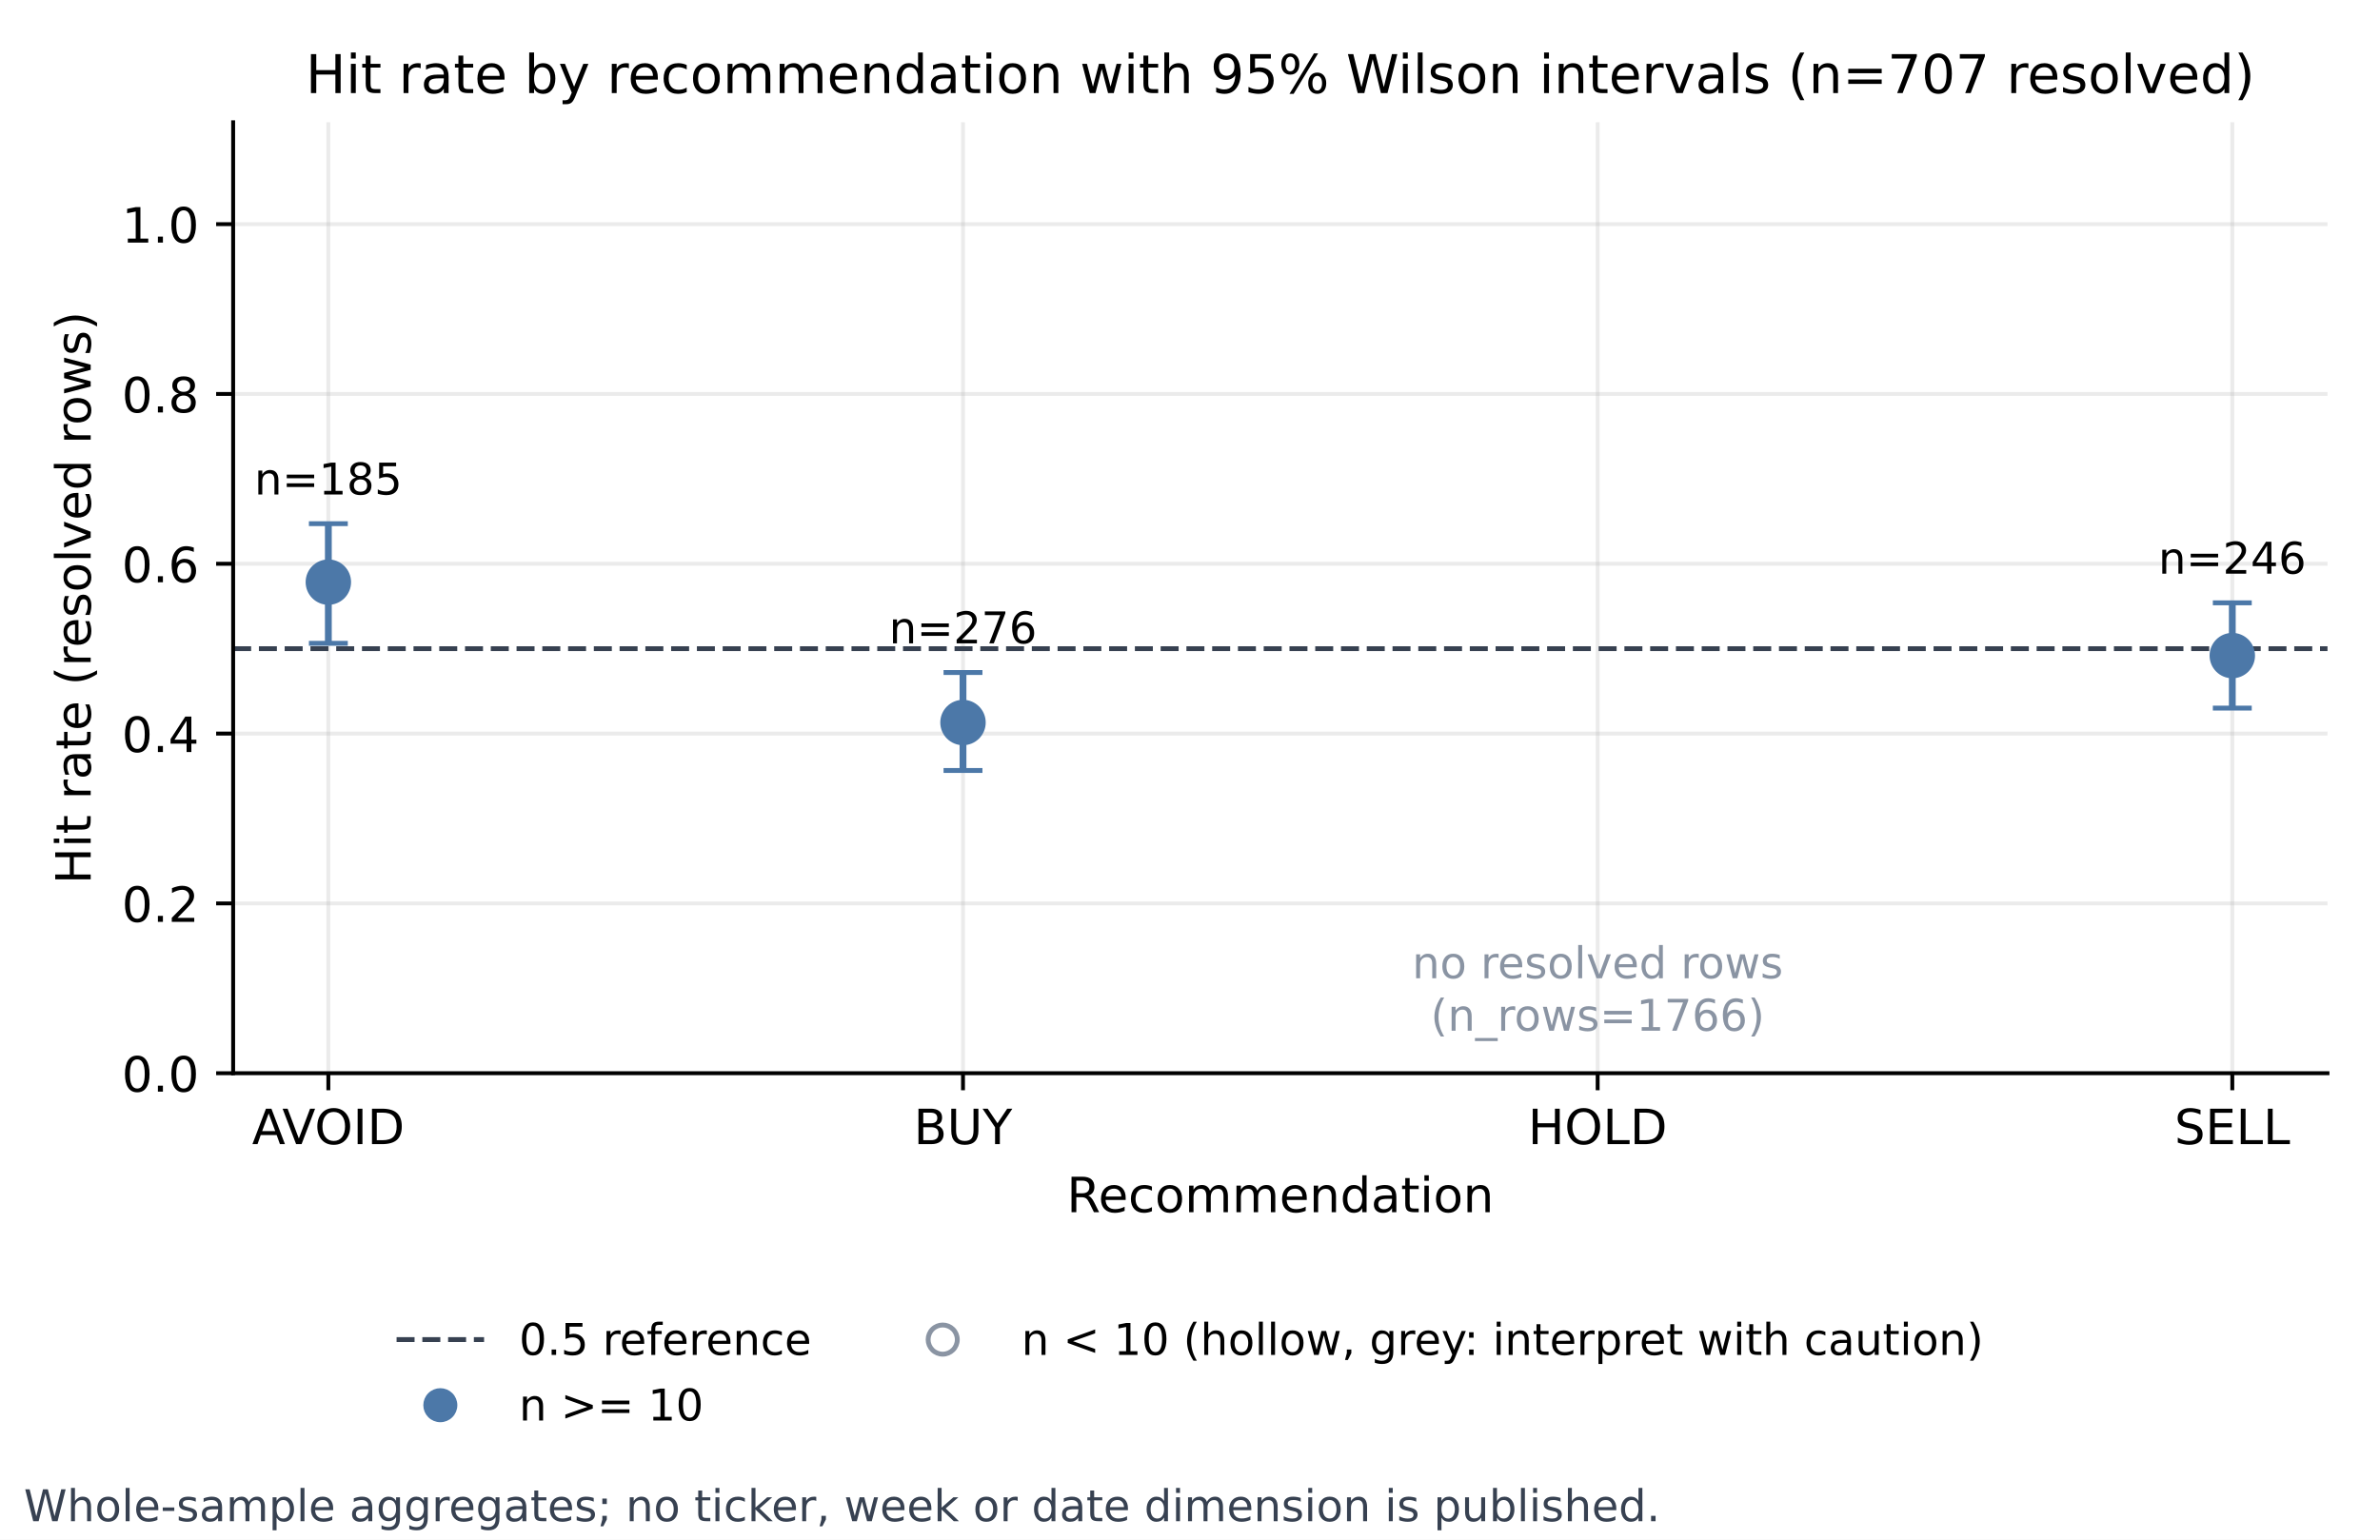
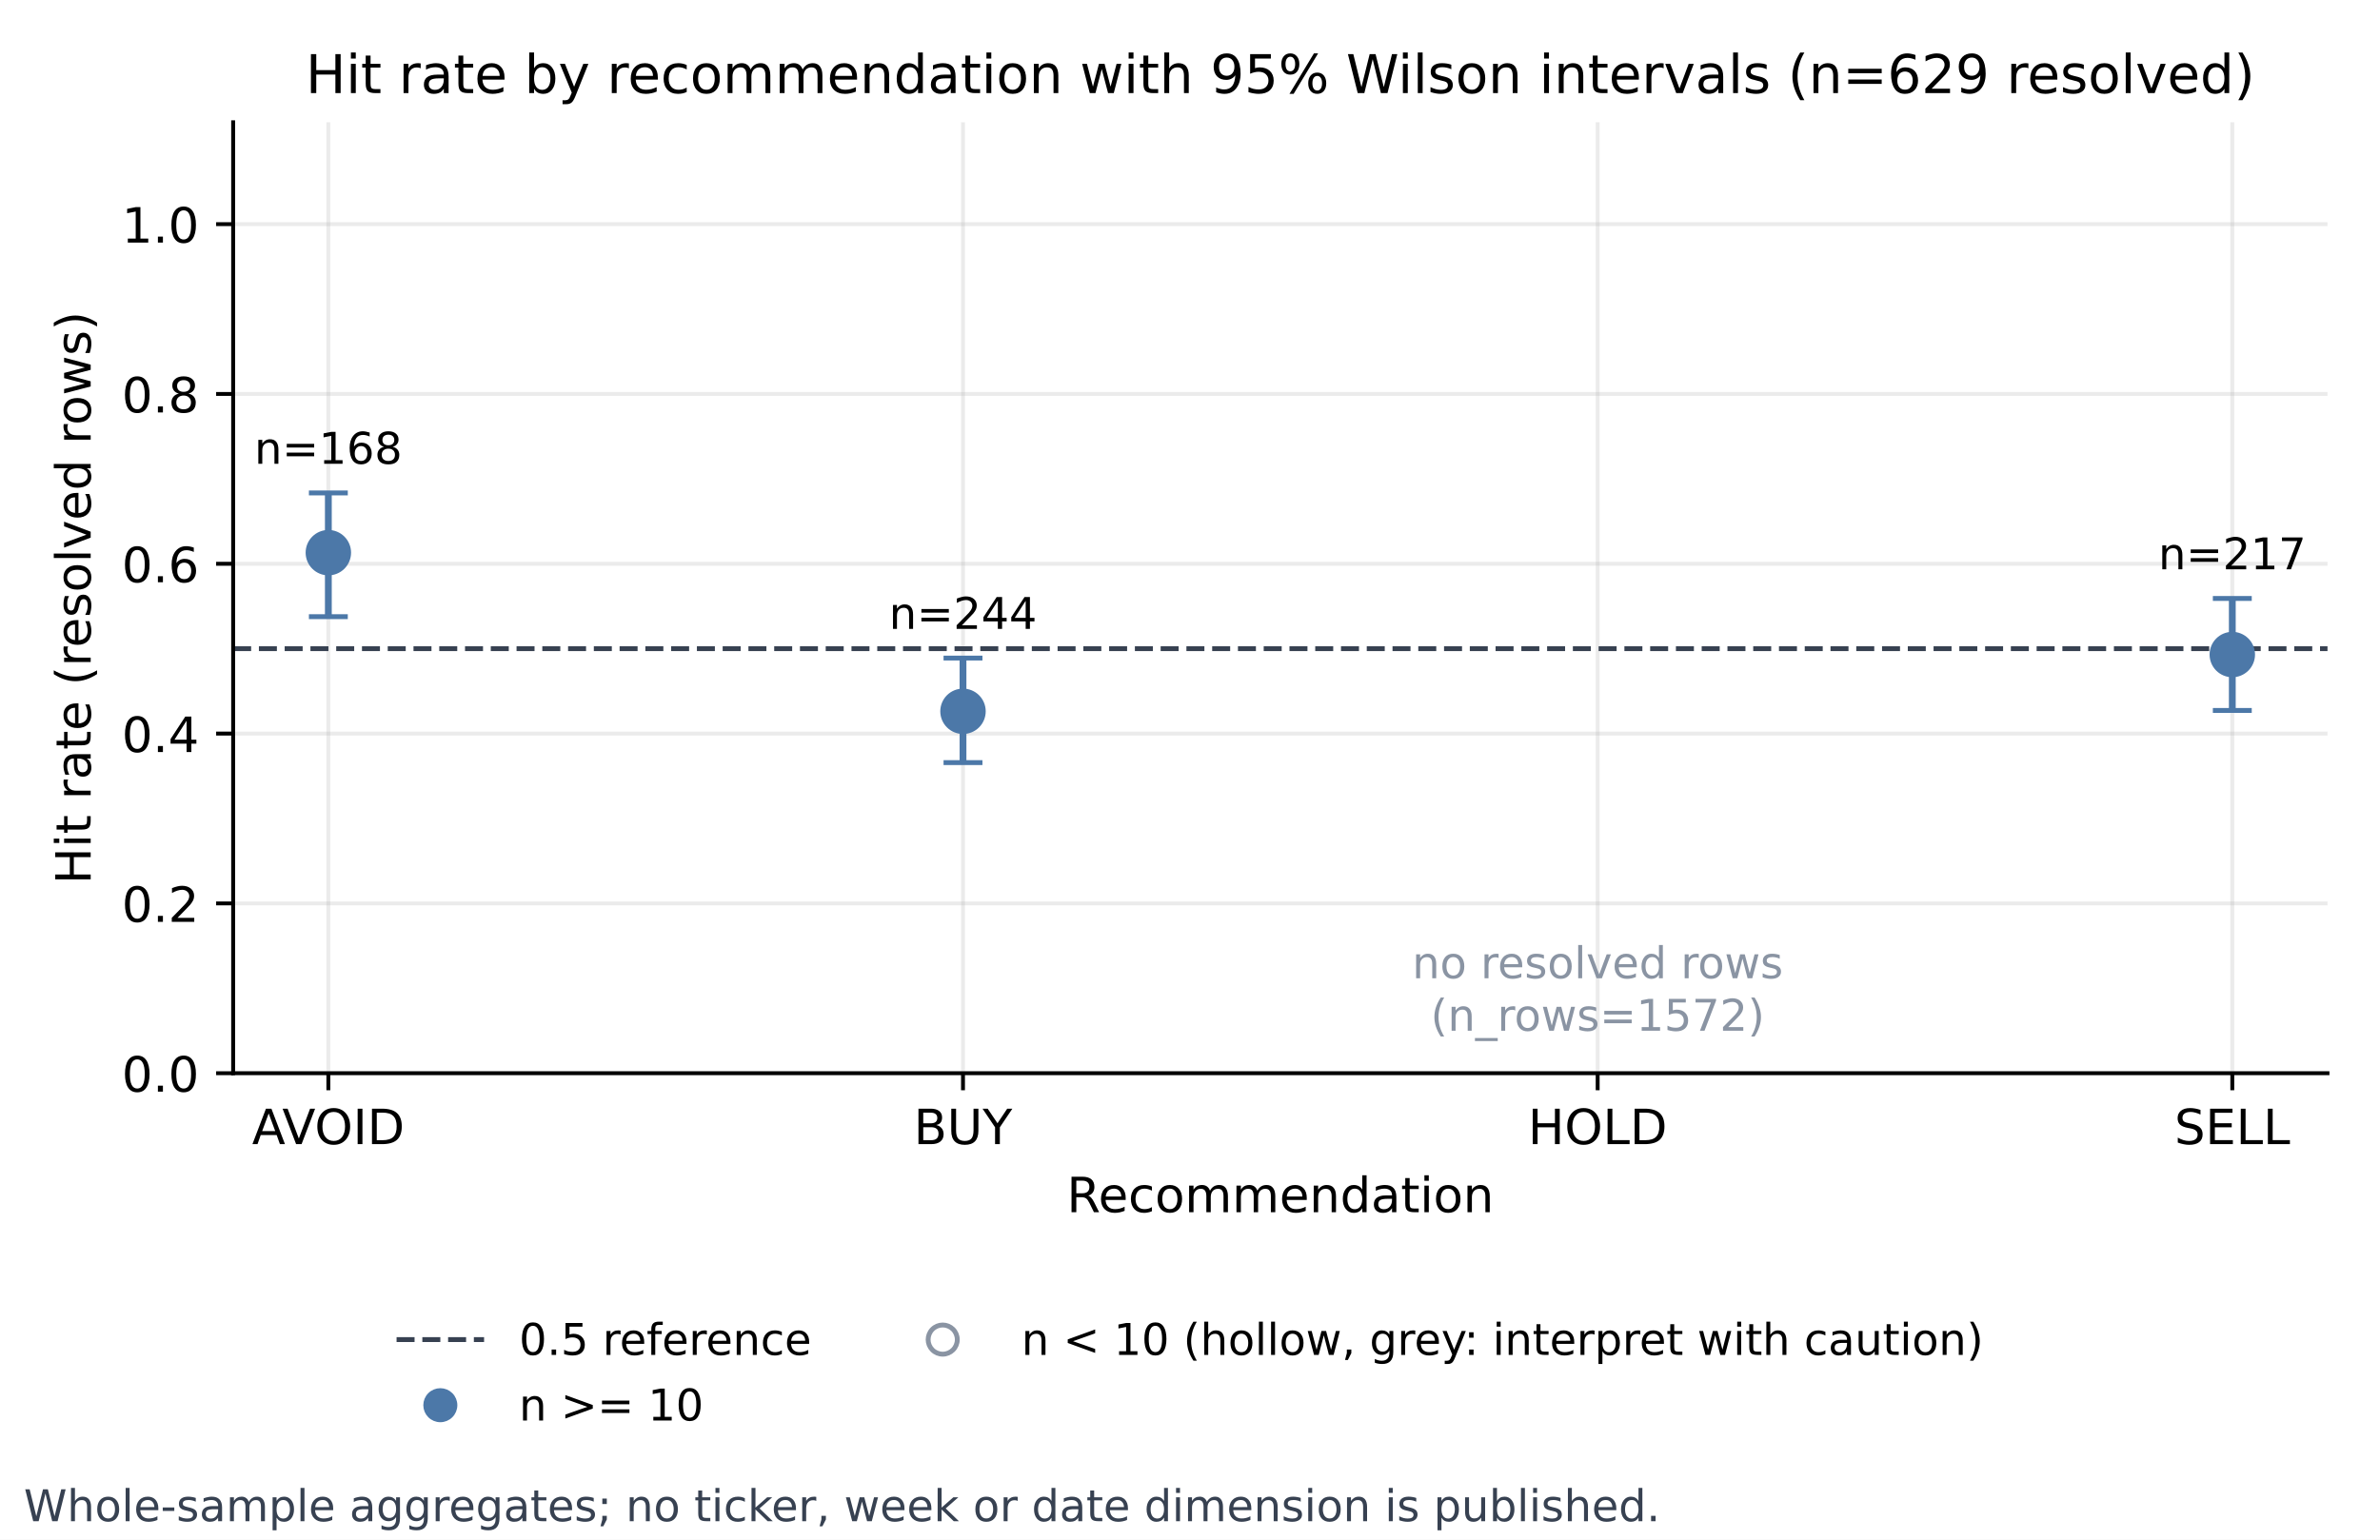
<svg xmlns="http://www.w3.org/2000/svg" xmlns:xlink="http://www.w3.org/1999/xlink" width="489.6pt" height="316.8pt" viewBox="0 0 489.6 316.8" version="1.1">
  <defs>
    <style type="text/css">*{stroke-linejoin: round; stroke-linecap: butt}</style>
  </defs>
  <g id="figure_1">
    <g id="patch_1">
      <path d="M 0 316.8  L 489.6 316.8  L 489.6 0  L 0 0  z " style="fill: #ffffff" />
    </g>
    <g id="axes_1">
      <g id="patch_2">
        <path d="M 47.962 220.822  L 478.8 220.822  L 478.8 25.157  L 47.962 25.157  z " style="fill: #ffffff" />
      </g>
      <g id="matplotlib.axis_1">
        <g id="xtick_1">
          <g id="line2d_1">
            <path d="M 67.546 220.822  L 67.546 25.157  " clip-path="url(#p9d6f5e6cfe)" style="fill: none; stroke: #b0b0b0; stroke-opacity: 0.25; stroke-width: 0.8; stroke-linecap: square" />
          </g>
          <g id="line2d_2">
            <defs>
              <path id="m97c4887a71" d="M 0 0  L 0 3.5  " style="stroke: #000000; stroke-width: 0.8" />
            </defs>
            <g>
              <use xlink:href="#m97c4887a71" x="67.546" y="220.822" style="stroke: #000000; stroke-width: 0.8" />
            </g>
          </g>
          <g id="text_1">
            <text style="font-size: 10px; font-family: 'DejaVu Sans'; text-anchor: middle" x="67.546" y="235.419" transform="rotate(-0 67.54587 235.4193)">AVOID</text>
          </g>
        </g>
        <g id="xtick_2">
          <g id="line2d_3">
            <path d="M 198.103 220.822  L 198.103 25.157  " clip-path="url(#p9d6f5e6cfe)" style="fill: none; stroke: #b0b0b0; stroke-opacity: 0.25; stroke-width: 0.8; stroke-linecap: square" />
          </g>
          <g id="line2d_4">
            <g>
              <use xlink:href="#m97c4887a71" x="198.103" y="220.822" style="stroke: #000000; stroke-width: 0.8" />
            </g>
          </g>
          <g id="text_2">
            <text style="font-size: 10px; font-family: 'DejaVu Sans'; text-anchor: middle" x="198.103" y="235.419" transform="rotate(-0 198.1027 235.4193)">BUY</text>
          </g>
        </g>
        <g id="xtick_3">
          <g id="line2d_5">
            <path d="M 328.66 220.822  L 328.66 25.157  " clip-path="url(#p9d6f5e6cfe)" style="fill: none; stroke: #b0b0b0; stroke-opacity: 0.25; stroke-width: 0.8; stroke-linecap: square" />
          </g>
          <g id="line2d_6">
            <g>
              <use xlink:href="#m97c4887a71" x="328.66" y="220.822" style="stroke: #000000; stroke-width: 0.8" />
            </g>
          </g>
          <g id="text_3">
            <text style="font-size: 10px; font-family: 'DejaVu Sans'; text-anchor: middle" x="328.66" y="235.419" transform="rotate(-0 328.6596 235.4193)">HOLD</text>
          </g>
        </g>
        <g id="xtick_4">
          <g id="line2d_7">
            <path d="M 459.216 220.822  L 459.216 25.157  " clip-path="url(#p9d6f5e6cfe)" style="fill: none; stroke: #b0b0b0; stroke-opacity: 0.25; stroke-width: 0.8; stroke-linecap: square" />
          </g>
          <g id="line2d_8">
            <g>
              <use xlink:href="#m97c4887a71" x="459.216" y="220.822" style="stroke: #000000; stroke-width: 0.8" />
            </g>
          </g>
          <g id="text_4">
            <text style="font-size: 10px; font-family: 'DejaVu Sans'; text-anchor: middle" x="459.216" y="235.419" transform="rotate(-0 459.2165 235.4193)">SELL</text>
          </g>
        </g>
        <g id="text_5">
          <text style="font-size: 10px; font-family: 'DejaVu Sans'; text-anchor: middle" x="263.381" y="249.42" transform="rotate(-0 263.3812 249.4201)">Recommendation</text>
        </g>
      </g>
      <g id="matplotlib.axis_2">
        <g id="ytick_1">
          <g id="line2d_9">
            <path d="M 47.962 220.822  L 478.8 220.822  " clip-path="url(#p9d6f5e6cfe)" style="fill: none; stroke: #b0b0b0; stroke-opacity: 0.25; stroke-width: 0.8; stroke-linecap: square" />
          </g>
          <g id="line2d_10">
            <defs>
              <path id="mf7aaac9f2c" d="M 0 0  L -3.5 0  " style="stroke: #000000; stroke-width: 0.8" />
            </defs>
            <g>
              <use xlink:href="#mf7aaac9f2c" x="47.962" y="220.822" style="stroke: #000000; stroke-width: 0.8" />
            </g>
          </g>
          <g id="text_6">
            <text style="font-size: 10px; font-family: 'DejaVu Sans'; text-anchor: end" x="40.962" y="224.62" transform="rotate(-0 40.96234 224.6205)">0.0</text>
          </g>
        </g>
        <g id="ytick_2">
          <g id="line2d_11">
            <path d="M 47.962 185.882  L 478.8 185.882  " clip-path="url(#p9d6f5e6cfe)" style="fill: none; stroke: #b0b0b0; stroke-opacity: 0.25; stroke-width: 0.8; stroke-linecap: square" />
          </g>
          <g id="line2d_12">
            <g>
              <use xlink:href="#mf7aaac9f2c" x="47.962" y="185.882" style="stroke: #000000; stroke-width: 0.8" />
            </g>
          </g>
          <g id="text_7">
            <text style="font-size: 10px; font-family: 'DejaVu Sans'; text-anchor: end" x="40.962" y="189.68" transform="rotate(-0 40.96234 189.6804)">0.2</text>
          </g>
        </g>
        <g id="ytick_3">
          <g id="line2d_13">
            <path d="M 47.962 150.942  L 478.8 150.942  " clip-path="url(#p9d6f5e6cfe)" style="fill: none; stroke: #b0b0b0; stroke-opacity: 0.25; stroke-width: 0.8; stroke-linecap: square" />
          </g>
          <g id="line2d_14">
            <g>
              <use xlink:href="#mf7aaac9f2c" x="47.962" y="150.942" style="stroke: #000000; stroke-width: 0.8" />
            </g>
          </g>
          <g id="text_8">
            <text style="font-size: 10px; font-family: 'DejaVu Sans'; text-anchor: end" x="40.962" y="154.74" transform="rotate(-0 40.96234 154.7404)">0.4</text>
          </g>
        </g>
        <g id="ytick_4">
          <g id="line2d_15">
            <path d="M 47.962 116.002  L 478.8 116.002  " clip-path="url(#p9d6f5e6cfe)" style="fill: none; stroke: #b0b0b0; stroke-opacity: 0.25; stroke-width: 0.8; stroke-linecap: square" />
          </g>
          <g id="line2d_16">
            <g>
              <use xlink:href="#mf7aaac9f2c" x="47.962" y="116.002" style="stroke: #000000; stroke-width: 0.8" />
            </g>
          </g>
          <g id="text_9">
            <text style="font-size: 10px; font-family: 'DejaVu Sans'; text-anchor: end" x="40.962" y="119.8" transform="rotate(-0 40.96234 119.8004)">0.6</text>
          </g>
        </g>
        <g id="ytick_5">
          <g id="line2d_17">
            <path d="M 47.962 81.061  L 478.8 81.061  " clip-path="url(#p9d6f5e6cfe)" style="fill: none; stroke: #b0b0b0; stroke-opacity: 0.25; stroke-width: 0.8; stroke-linecap: square" />
          </g>
          <g id="line2d_18">
            <g>
              <use xlink:href="#mf7aaac9f2c" x="47.962" y="81.061" style="stroke: #000000; stroke-width: 0.8" />
            </g>
          </g>
          <g id="text_10">
            <text style="font-size: 10px; font-family: 'DejaVu Sans'; text-anchor: end" x="40.962" y="84.86" transform="rotate(-0 40.96234 84.86032)">0.8</text>
          </g>
        </g>
        <g id="ytick_6">
          <g id="line2d_19">
            <path d="M 47.962 46.121  L 478.8 46.121  " clip-path="url(#p9d6f5e6cfe)" style="fill: none; stroke: #b0b0b0; stroke-opacity: 0.25; stroke-width: 0.8; stroke-linecap: square" />
          </g>
          <g id="line2d_20">
            <g>
              <use xlink:href="#mf7aaac9f2c" x="47.962" y="46.121" style="stroke: #000000; stroke-width: 0.8" />
            </g>
          </g>
          <g id="text_11">
            <text style="font-size: 10px; font-family: 'DejaVu Sans'; text-anchor: end" x="40.962" y="49.92" transform="rotate(-0 40.96234 49.92027)">1.0</text>
          </g>
        </g>
        <g id="text_12">
          <text style="font-size: 10px; font-family: 'DejaVu Sans'; text-anchor: middle" x="18.657" y="122.99" transform="rotate(-90 18.65687 122.9895)">Hit rate (resolved rows)</text>
        </g>
      </g>
      <g id="line2d_21" />
      <g id="line2d_22">
        <path d="M 47.962 133.472  L 478.8 133.472  " clip-path="url(#p9d6f5e6cfe)" style="fill: none; stroke-dasharray: 3.7,1.6; stroke-dashoffset: 0; stroke: #374151" />
      </g>
      <g id="LineCollection_1">
-         <path d="M 67.546 132.365  L 67.546 107.75  " clip-path="url(#p9d6f5e6cfe)" style="fill: none; stroke: #4c78a8; stroke-width: 1.4" />
+         <path d="M 67.546 126.885  L 67.546 101.426  " clip-path="url(#p9d6f5e6cfe)" style="fill: none; stroke: #4c78a8; stroke-width: 1.4" />
      </g>
      <g id="line2d_23">
        <defs>
          <path id="me39c6bb31c" d="M 4 0  L -4 -0  " style="stroke: #4c78a8" />
        </defs>
        <g clip-path="url(#p9d6f5e6cfe)">
-           <use xlink:href="#me39c6bb31c" x="67.546" y="132.365" style="fill: #1f77b4; stroke: #4c78a8" />
+           <use xlink:href="#me39c6bb31c" x="67.546" y="126.885" style="fill: #1f77b4; stroke: #4c78a8" />
        </g>
      </g>
      <g id="line2d_24">
        <g clip-path="url(#p9d6f5e6cfe)">
-           <use xlink:href="#me39c6bb31c" x="67.546" y="107.75" style="fill: #1f77b4; stroke: #4c78a8" />
+           <use xlink:href="#me39c6bb31c" x="67.546" y="101.426" style="fill: #1f77b4; stroke: #4c78a8" />
        </g>
      </g>
      <g id="LineCollection_2">
-         <path d="M 198.103 158.535  L 198.103 138.374  " clip-path="url(#p9d6f5e6cfe)" style="fill: none; stroke: #4c78a8; stroke-width: 1.4" />
+         <path d="M 198.103 156.917  L 198.103 135.402  " clip-path="url(#p9d6f5e6cfe)" style="fill: none; stroke: #4c78a8; stroke-width: 1.4" />
      </g>
      <g id="line2d_25">
        <g clip-path="url(#p9d6f5e6cfe)">
-           <use xlink:href="#me39c6bb31c" x="198.103" y="158.535" style="fill: #1f77b4; stroke: #4c78a8" />
+           <use xlink:href="#me39c6bb31c" x="198.103" y="156.917" style="fill: #1f77b4; stroke: #4c78a8" />
        </g>
      </g>
      <g id="line2d_26">
        <g clip-path="url(#p9d6f5e6cfe)">
-           <use xlink:href="#me39c6bb31c" x="198.103" y="138.374" style="fill: #1f77b4; stroke: #4c78a8" />
+           <use xlink:href="#me39c6bb31c" x="198.103" y="135.402" style="fill: #1f77b4; stroke: #4c78a8" />
        </g>
      </g>
      <g id="LineCollection_3">
-         <path d="M 459.216 145.7  L 459.216 124.04  " clip-path="url(#p9d6f5e6cfe)" style="fill: none; stroke: #4c78a8; stroke-width: 1.4" />
+         <path d="M 459.216 146.178  L 459.216 123.139  " clip-path="url(#p9d6f5e6cfe)" style="fill: none; stroke: #4c78a8; stroke-width: 1.4" />
      </g>
      <g id="line2d_27">
        <g clip-path="url(#p9d6f5e6cfe)">
-           <use xlink:href="#me39c6bb31c" x="459.216" y="145.7" style="fill: #1f77b4; stroke: #4c78a8" />
+           <use xlink:href="#me39c6bb31c" x="459.216" y="146.178" style="fill: #1f77b4; stroke: #4c78a8" />
        </g>
      </g>
      <g id="line2d_28">
        <g clip-path="url(#p9d6f5e6cfe)">
-           <use xlink:href="#me39c6bb31c" x="459.216" y="124.04" style="fill: #1f77b4; stroke: #4c78a8" />
+           <use xlink:href="#me39c6bb31c" x="459.216" y="123.139" style="fill: #1f77b4; stroke: #4c78a8" />
        </g>
      </g>
      <g id="patch_3">
        <path d="M 47.962 220.822  L 47.962 25.157  " style="fill: none; stroke: #000000; stroke-width: 0.8; stroke-linejoin: miter; stroke-linecap: square" />
      </g>
      <g id="patch_4">
        <path d="M 47.962 220.822  L 478.8 220.822  " style="fill: none; stroke: #000000; stroke-width: 0.8; stroke-linejoin: miter; stroke-linecap: square" />
      </g>
      <g id="PathCollection_1">
        <defs>
          <path id="m985a36c235" d="M 0 3.873  C 1.027 3.873 2.012 3.465 2.739 2.739  C 3.465 2.012 3.873 1.027 3.873 0  C 3.873 -1.027 3.465 -2.012 2.739 -2.739  C 2.012 -3.465 1.027 -3.873 0 -3.873  C -1.027 -3.873 -2.012 -3.465 -2.739 -2.739  C -3.465 -2.012 -3.873 -1.027 -3.873 0  C -3.873 1.027 -3.465 2.012 -2.739 2.739  C -2.012 3.465 -1.027 3.873 0 3.873  z " style="stroke: #4c78a8; stroke-width: 1.6" />
        </defs>
        <g clip-path="url(#p9d6f5e6cfe)">
-           <use xlink:href="#m985a36c235" x="67.546" y="119.779" style="fill: #4c78a8; stroke: #4c78a8; stroke-width: 1.6" />
+           <use xlink:href="#m985a36c235" x="67.546" y="113.714" style="fill: #4c78a8; stroke: #4c78a8; stroke-width: 1.6" />
        </g>
      </g>
      <g id="text_13">
-         <text style="font-size: 9px; font-family: 'DejaVu Sans'; text-anchor: middle" x="67.546" y="101.75" transform="rotate(-0 67.54587 101.7498)">n=185</text>
+         <text style="font-size: 9px; font-family: 'DejaVu Sans'; text-anchor: middle" x="67.546" y="95.426" transform="rotate(-0 67.54587 95.42615)">n=168</text>
      </g>
      <g id="PathCollection_2">
        <g clip-path="url(#p9d6f5e6cfe)">
-           <use xlink:href="#m985a36c235" x="198.103" y="148.663" style="fill: #4c78a8; stroke: #4c78a8; stroke-width: 1.6" />
+           <use xlink:href="#m985a36c235" x="198.103" y="146.359" style="fill: #4c78a8; stroke: #4c78a8; stroke-width: 1.6" />
        </g>
      </g>
      <g id="text_14">
-         <text style="font-size: 9px; font-family: 'DejaVu Sans'; text-anchor: middle" x="198.103" y="132.374" transform="rotate(-0 198.1027 132.3739)">n=276</text>
+         <text style="font-size: 9px; font-family: 'DejaVu Sans'; text-anchor: middle" x="198.103" y="129.402" transform="rotate(-0 198.1027 129.4018)">n=244</text>
      </g>
      <g id="PathCollection_3">
        <g clip-path="url(#p9d6f5e6cfe)">
-           <use xlink:href="#m985a36c235" x="459.216" y="134.892" style="fill: #4c78a8; stroke: #4c78a8; stroke-width: 1.6" />
+           <use xlink:href="#m985a36c235" x="459.216" y="134.679" style="fill: #4c78a8; stroke: #4c78a8; stroke-width: 1.6" />
        </g>
      </g>
      <g id="text_15">
-         <text style="font-size: 9px; font-family: 'DejaVu Sans'; text-anchor: middle" x="459.216" y="118.04" transform="rotate(-0 459.2165 118.0402)">n=246</text>
+         <text style="font-size: 9px; font-family: 'DejaVu Sans'; text-anchor: middle" x="459.216" y="117.139" transform="rotate(-0 459.2165 117.1387)">n=217</text>
      </g>
      <g id="text_16">
        <text style="font-size: 9px; font-family: 'DejaVu Sans'; fill: #8a94a3" transform="translate(290.5087 201.2849)">no resolved rows</text>
-         <text style="font-size: 9px; font-family: 'DejaVu Sans'; fill: #8a94a3" transform="translate(294.2944 212.0866)">(n_rows=1766)</text>
+         <text style="font-size: 9px; font-family: 'DejaVu Sans'; fill: #8a94a3" transform="translate(294.2944 212.0866)">(n_rows=1572)</text>
      </g>
      <g id="text_17">
-         <text style="font-size: 11px; font-family: 'DejaVu Sans'; text-anchor: middle" x="263.381" y="19.157" transform="rotate(-0 263.3812 19.15742)">Hit rate by recommendation with 95% Wilson intervals (n=707 resolved)</text>
+         <text style="font-size: 11px; font-family: 'DejaVu Sans'; text-anchor: middle" x="263.381" y="19.157" transform="rotate(-0 263.3812 19.15742)">Hit rate by recommendation with 95% Wilson intervals (n=629 resolved)</text>
      </g>
    </g>
    <g id="text_18">
      <text style="font-size: 9px; font-family: 'DejaVu Sans'; text-anchor: start; fill: #374151" x="4.896" y="312.998" transform="rotate(-0 4.896 312.9984)">Whole-sample aggregates; no ticker, week or date dimension is published.</text>
    </g>
    <g id="legend_1">
      <g id="line2d_29">
        <path d="M 81.581 275.631  L 90.581 275.631  L 99.581 275.631  " style="fill: none; stroke-dasharray: 3.7,1.6; stroke-dashoffset: 0; stroke: #374151" />
      </g>
      <g id="text_19">
        <text style="font-size: 9px; font-family: 'DejaVu Sans'; text-anchor: start" x="106.781" y="278.781" transform="rotate(-0 106.7815 278.7812)">0.5 reference</text>
      </g>
      <g id="line2d_30">
        <defs>
          <path id="m523eb39a7a" d="M 0 3  C 0.796 3 1.559 2.684 2.121 2.121  C 2.684 1.559 3 0.796 3 0  C 3 -0.796 2.684 -1.559 2.121 -2.121  C 1.559 -2.684 0.796 -3 0 -3  C -0.796 -3 -1.559 -2.684 -2.121 -2.121  C -2.684 -1.559 -3 -0.796 -3 0  C -3 0.796 -2.684 1.559 -2.121 2.121  C -1.559 2.684 -0.796 3 0 3  z " style="stroke: #4c78a8" />
        </defs>
        <g>
          <use xlink:href="#m523eb39a7a" x="90.581" y="289.132" style="fill: #4c78a8; stroke: #4c78a8" />
        </g>
      </g>
      <g id="text_20">
        <text style="font-size: 9px; font-family: 'DejaVu Sans'; text-anchor: start" x="106.781" y="292.282" transform="rotate(-0 106.7815 292.2819)">n &gt;= 10</text>
      </g>
      <g id="line2d_31">
        <defs>
          <path id="m766c4e5748" d="M 0 3  C 0.796 3 1.559 2.684 2.121 2.121  C 2.684 1.559 3 0.796 3 0  C 3 -0.796 2.684 -1.559 2.121 -2.121  C 1.559 -2.684 0.796 -3 0 -3  C -0.796 -3 -1.559 -2.684 -2.121 -2.121  C -2.684 -1.559 -3 -0.796 -3 0  C -3 0.796 -2.684 1.559 -2.121 2.121  C -1.559 2.684 -0.796 3 0 3  z " style="stroke: #8a94a3" />
        </defs>
        <g>
          <use xlink:href="#m766c4e5748" x="193.93" y="275.631" style="fill-opacity: 0; stroke: #8a94a3" />
        </g>
      </g>
      <g id="text_21">
        <text style="font-size: 9px; font-family: 'DejaVu Sans'; text-anchor: start" x="210.13" y="278.781" transform="rotate(-0 210.1296 278.7812)">n &lt; 10 (hollow, grey: interpret with caution)</text>
      </g>
    </g>
  </g>
  <defs>
    <clipPath id="p9d6f5e6cfe">
      <rect x="47.962" y="25.157" width="430.838" height="195.664" />
    </clipPath>
  </defs>
</svg>
